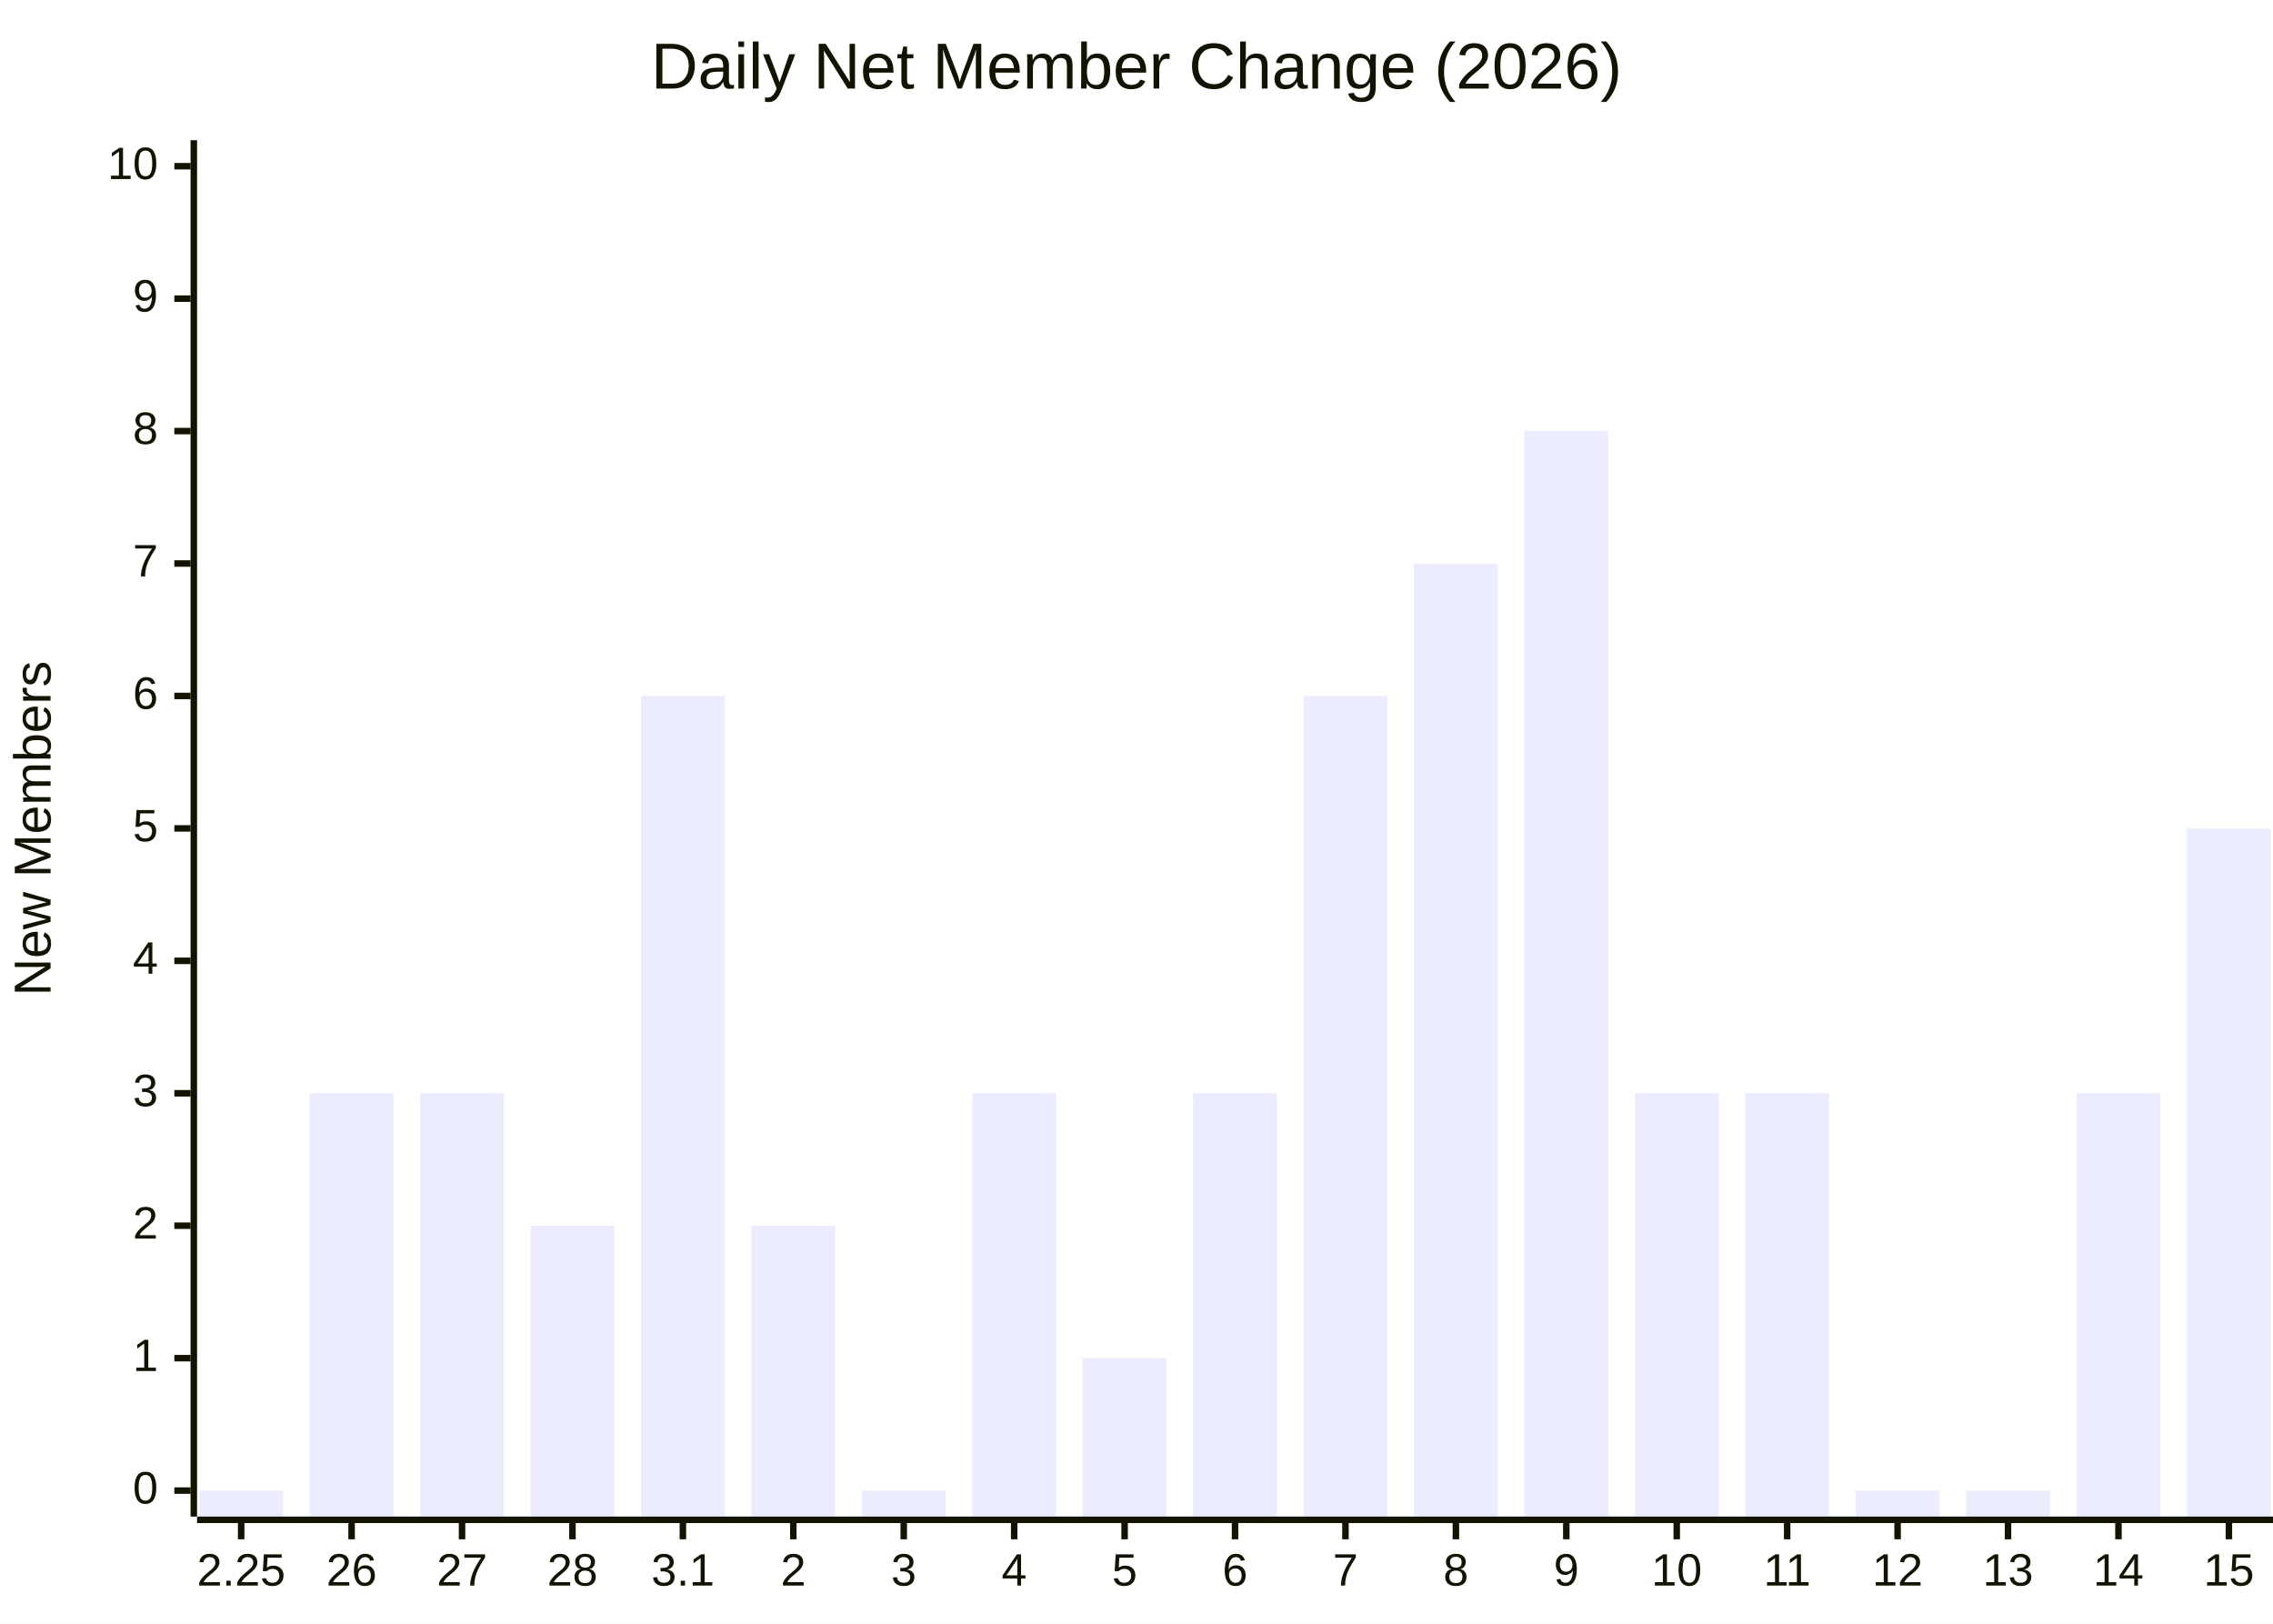
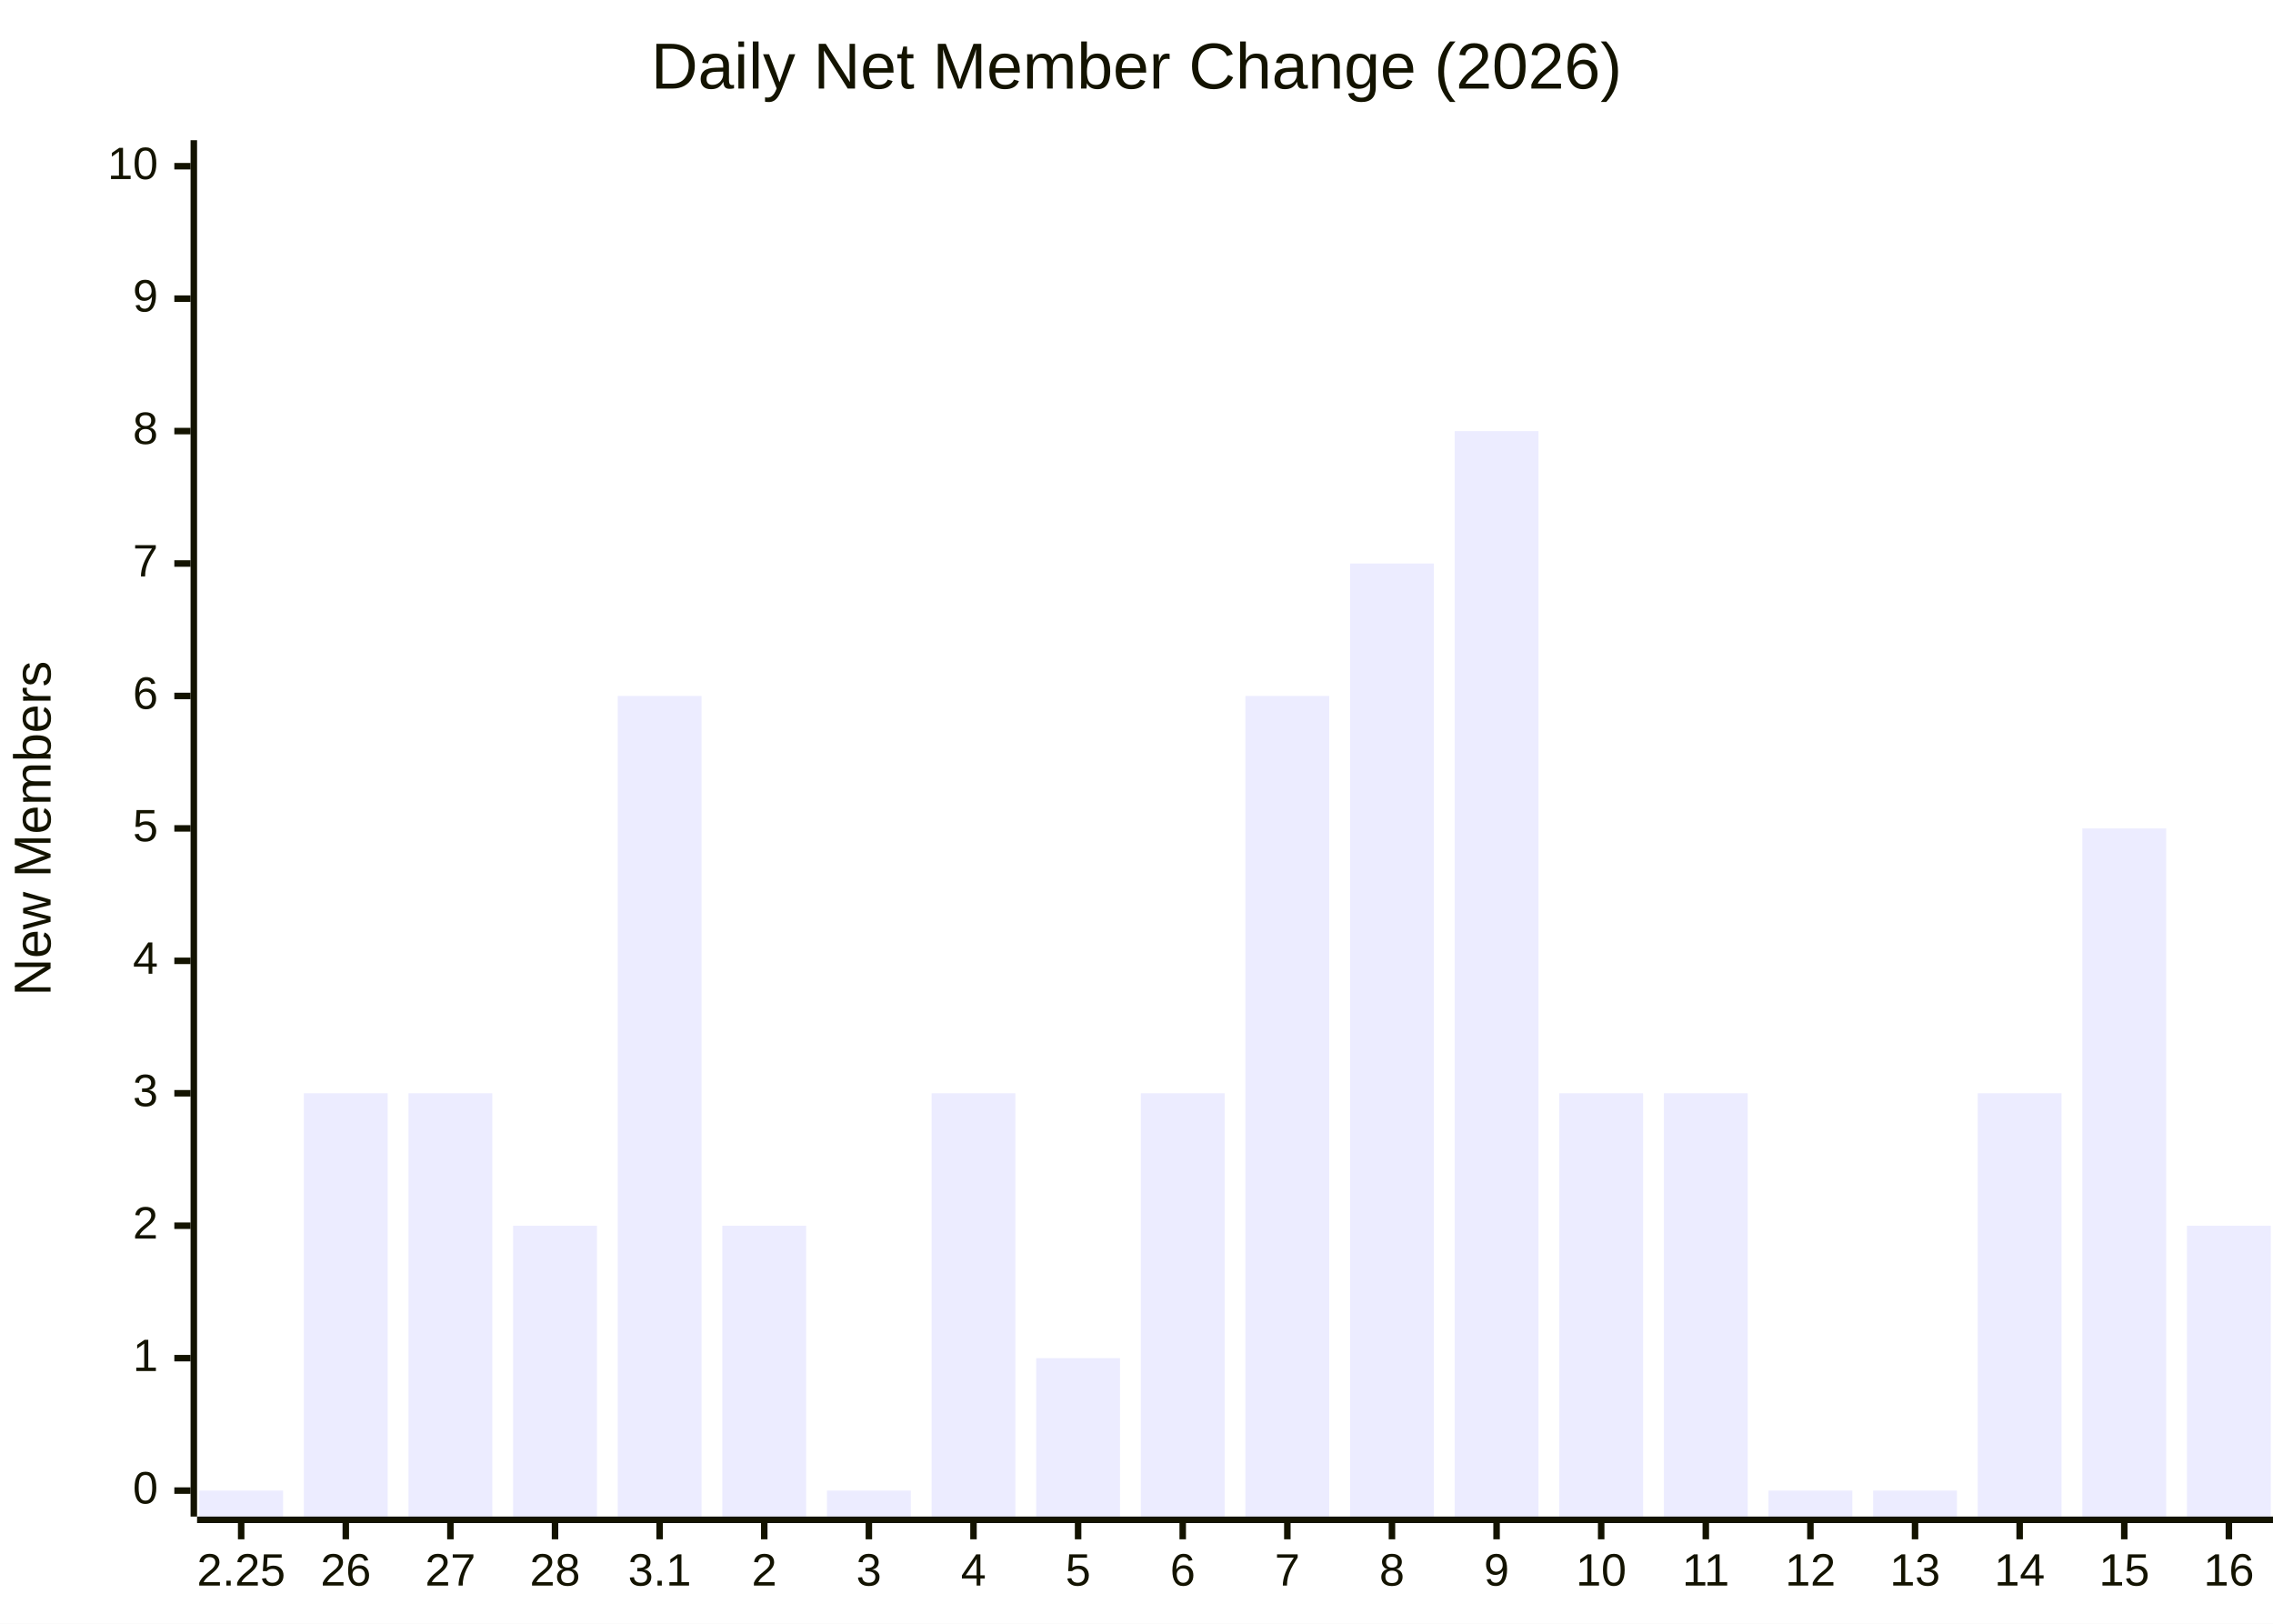
<svg xmlns="http://www.w3.org/2000/svg" id="my-svg" width="100%" style="max-width: 700px; background-color: white;" viewBox="0 0 700 500" role="graphics-document document" aria-roledescription="xychart">
  <style>#my-svg{font-family:"trebuchet ms",verdana,arial,sans-serif;font-size:16px;fill:#333;}@keyframes edge-animation-frame{from{stroke-dashoffset:0;}}@keyframes dash{to{stroke-dashoffset:0;}}#my-svg .edge-animation-slow{stroke-dasharray:9,5!important;stroke-dashoffset:900;animation:dash 50s linear infinite;stroke-linecap:round;}#my-svg .edge-animation-fast{stroke-dasharray:9,5!important;stroke-dashoffset:900;animation:dash 20s linear infinite;stroke-linecap:round;}#my-svg .error-icon{fill:#552222;}#my-svg .error-text{fill:#552222;stroke:#552222;}#my-svg .edge-thickness-normal{stroke-width:1px;}#my-svg .edge-thickness-thick{stroke-width:3.5px;}#my-svg .edge-pattern-solid{stroke-dasharray:0;}#my-svg .edge-thickness-invisible{stroke-width:0;fill:none;}#my-svg .edge-pattern-dashed{stroke-dasharray:3;}#my-svg .edge-pattern-dotted{stroke-dasharray:2;}#my-svg .marker{fill:#333333;stroke:#333333;}#my-svg .marker.cross{stroke:#333333;}#my-svg svg{font-family:"trebuchet ms",verdana,arial,sans-serif;font-size:16px;}#my-svg p{margin:0;}#my-svg :root{--mermaid-font-family:"trebuchet ms",verdana,arial,sans-serif;}</style>
  <g />
  <g class="main">
    <rect width="700" height="500" class="background" fill="white" />
    <g class="chart-title">
      <text x="0" y="0" fill="#131300" font-size="20" dominant-baseline="middle" text-anchor="middle" transform="translate(350, 21.58984) rotate(0)">Daily Net Member Change (2026)</text>
    </g>
    <g class="plot">
      <g class="bar-plot-0">
        <rect x="61.367" y="459" width="25.813" height="8" fill="#ECECFF" stroke="#ECECFF" stroke-width="0" />
-         <rect x="95.375" y="336.654" width="25.813" height="130.346" fill="#ECECFF" stroke="#ECECFF" stroke-width="0" />
-         <rect x="129.382" y="336.654" width="25.813" height="130.346" fill="#ECECFF" stroke="#ECECFF" stroke-width="0" />
-         <rect x="163.39" y="377.436" width="25.813" height="89.564" fill="#ECECFF" stroke="#ECECFF" stroke-width="0" />
-         <rect x="197.398" y="214.308" width="25.813" height="252.692" fill="#ECECFF" stroke="#ECECFF" stroke-width="0" />
-         <rect x="231.406" y="377.436" width="25.813" height="89.564" fill="#ECECFF" stroke="#ECECFF" stroke-width="0" />
-         <rect x="265.414" y="459" width="25.813" height="8" fill="#ECECFF" stroke="#ECECFF" stroke-width="0" />
-         <rect x="299.421" y="336.654" width="25.813" height="130.346" fill="#ECECFF" stroke="#ECECFF" stroke-width="0" />
-         <rect x="333.429" y="418.218" width="25.813" height="48.782" fill="#ECECFF" stroke="#ECECFF" stroke-width="0" />
-         <rect x="367.437" y="336.654" width="25.813" height="130.346" fill="#ECECFF" stroke="#ECECFF" stroke-width="0" />
-         <rect x="401.445" y="214.308" width="25.813" height="252.692" fill="#ECECFF" stroke="#ECECFF" stroke-width="0" />
-         <rect x="435.453" y="173.526" width="25.813" height="293.474" fill="#ECECFF" stroke="#ECECFF" stroke-width="0" />
-         <rect x="469.461" y="132.744" width="25.813" height="334.256" fill="#ECECFF" stroke="#ECECFF" stroke-width="0" />
-         <rect x="503.468" y="336.654" width="25.813" height="130.346" fill="#ECECFF" stroke="#ECECFF" stroke-width="0" />
-         <rect x="537.476" y="336.654" width="25.813" height="130.346" fill="#ECECFF" stroke="#ECECFF" stroke-width="0" />
-         <rect x="571.484" y="459" width="25.813" height="8" fill="#ECECFF" stroke="#ECECFF" stroke-width="0" />
-         <rect x="605.492" y="459" width="25.813" height="8" fill="#ECECFF" stroke="#ECECFF" stroke-width="0" />
-         <rect x="639.5" y="336.654" width="25.813" height="130.346" fill="#ECECFF" stroke="#ECECFF" stroke-width="0" />
-         <rect x="673.507" y="255.09" width="25.813" height="211.91" fill="#ECECFF" stroke="#ECECFF" stroke-width="0" />
+         <rect x="93.585" y="336.654" width="25.813" height="130.346" fill="#ECECFF" stroke="#ECECFF" stroke-width="0" />
+         <rect x="125.803" y="336.654" width="25.813" height="130.346" fill="#ECECFF" stroke="#ECECFF" stroke-width="0" />
+         <rect x="158.021" y="377.436" width="25.813" height="89.564" fill="#ECECFF" stroke="#ECECFF" stroke-width="0" />
+         <rect x="190.239" y="214.308" width="25.813" height="252.692" fill="#ECECFF" stroke="#ECECFF" stroke-width="0" />
+         <rect x="222.456" y="377.436" width="25.813" height="89.564" fill="#ECECFF" stroke="#ECECFF" stroke-width="0" />
+         <rect x="254.674" y="459" width="25.813" height="8" fill="#ECECFF" stroke="#ECECFF" stroke-width="0" />
+         <rect x="286.892" y="336.654" width="25.813" height="130.346" fill="#ECECFF" stroke="#ECECFF" stroke-width="0" />
+         <rect x="319.11" y="418.218" width="25.813" height="48.782" fill="#ECECFF" stroke="#ECECFF" stroke-width="0" />
+         <rect x="351.328" y="336.654" width="25.813" height="130.346" fill="#ECECFF" stroke="#ECECFF" stroke-width="0" />
+         <rect x="383.546" y="214.308" width="25.813" height="252.692" fill="#ECECFF" stroke="#ECECFF" stroke-width="0" />
+         <rect x="415.764" y="173.526" width="25.813" height="293.474" fill="#ECECFF" stroke="#ECECFF" stroke-width="0" />
+         <rect x="447.982" y="132.744" width="25.813" height="334.256" fill="#ECECFF" stroke="#ECECFF" stroke-width="0" />
+         <rect x="480.2" y="336.654" width="25.813" height="130.346" fill="#ECECFF" stroke="#ECECFF" stroke-width="0" />
+         <rect x="512.418" y="336.654" width="25.813" height="130.346" fill="#ECECFF" stroke="#ECECFF" stroke-width="0" />
+         <rect x="544.636" y="459" width="25.813" height="8" fill="#ECECFF" stroke="#ECECFF" stroke-width="0" />
+         <rect x="576.854" y="459" width="25.813" height="8" fill="#ECECFF" stroke="#ECECFF" stroke-width="0" />
+         <rect x="609.072" y="336.654" width="25.813" height="130.346" fill="#ECECFF" stroke="#ECECFF" stroke-width="0" />
+         <rect x="641.289" y="255.09" width="25.813" height="211.91" fill="#ECECFF" stroke="#ECECFF" stroke-width="0" />
+         <rect x="673.507" y="377.436" width="25.813" height="89.564" fill="#ECECFF" stroke="#ECECFF" stroke-width="0" />
      </g>
    </g>
    <g class="bottom-axis">
      <g class="axis-line">
        <path d="M 60.688,468 L 700,468" fill="none" stroke="#131300" stroke-width="2" />
      </g>
      <g class="label">
        <text x="0" y="0" fill="#131300" font-size="14" dominant-baseline="text-before-edge" text-anchor="middle" transform="translate(74.27344, 479) rotate(0)">2.25</text>
-         <text x="0" y="0" fill="#131300" font-size="14" dominant-baseline="text-before-edge" text-anchor="middle" transform="translate(108.2813, 479) rotate(0)">26</text>
-         <text x="0" y="0" fill="#131300" font-size="14" dominant-baseline="text-before-edge" text-anchor="middle" transform="translate(142.2891, 479) rotate(0)">27</text>
-         <text x="0" y="0" fill="#131300" font-size="14" dominant-baseline="text-before-edge" text-anchor="middle" transform="translate(176.2969, 479) rotate(0)">28</text>
-         <text x="0" y="0" fill="#131300" font-size="14" dominant-baseline="text-before-edge" text-anchor="middle" transform="translate(210.3047, 479) rotate(0)">3.1</text>
-         <text x="0" y="0" fill="#131300" font-size="14" dominant-baseline="text-before-edge" text-anchor="middle" transform="translate(244.3125, 479) rotate(0)">2</text>
-         <text x="0" y="0" fill="#131300" font-size="14" dominant-baseline="text-before-edge" text-anchor="middle" transform="translate(278.3203, 479) rotate(0)">3</text>
-         <text x="0" y="0" fill="#131300" font-size="14" dominant-baseline="text-before-edge" text-anchor="middle" transform="translate(312.3281, 479) rotate(0)">4</text>
-         <text x="0" y="0" fill="#131300" font-size="14" dominant-baseline="text-before-edge" text-anchor="middle" transform="translate(346.3359, 479) rotate(0)">5</text>
-         <text x="0" y="0" fill="#131300" font-size="14" dominant-baseline="text-before-edge" text-anchor="middle" transform="translate(380.3438, 479) rotate(0)">6</text>
-         <text x="0" y="0" fill="#131300" font-size="14" dominant-baseline="text-before-edge" text-anchor="middle" transform="translate(414.3516, 479) rotate(0)">7</text>
-         <text x="0" y="0" fill="#131300" font-size="14" dominant-baseline="text-before-edge" text-anchor="middle" transform="translate(448.3594, 479) rotate(0)">8</text>
-         <text x="0" y="0" fill="#131300" font-size="14" dominant-baseline="text-before-edge" text-anchor="middle" transform="translate(482.3672, 479) rotate(0)">9</text>
-         <text x="0" y="0" fill="#131300" font-size="14" dominant-baseline="text-before-edge" text-anchor="middle" transform="translate(516.375, 479) rotate(0)">10</text>
-         <text x="0" y="0" fill="#131300" font-size="14" dominant-baseline="text-before-edge" text-anchor="middle" transform="translate(550.3828, 479) rotate(0)">11</text>
-         <text x="0" y="0" fill="#131300" font-size="14" dominant-baseline="text-before-edge" text-anchor="middle" transform="translate(584.3906, 479) rotate(0)">12</text>
-         <text x="0" y="0" fill="#131300" font-size="14" dominant-baseline="text-before-edge" text-anchor="middle" transform="translate(618.3984, 479) rotate(0)">13</text>
-         <text x="0" y="0" fill="#131300" font-size="14" dominant-baseline="text-before-edge" text-anchor="middle" transform="translate(652.4063, 479) rotate(0)">14</text>
-         <text x="0" y="0" fill="#131300" font-size="14" dominant-baseline="text-before-edge" text-anchor="middle" transform="translate(686.4141, 479) rotate(0)">15</text>
+         <text x="0" y="0" fill="#131300" font-size="14" dominant-baseline="text-before-edge" text-anchor="middle" transform="translate(106.4914, 479) rotate(0)">26</text>
+         <text x="0" y="0" fill="#131300" font-size="14" dominant-baseline="text-before-edge" text-anchor="middle" transform="translate(138.7093, 479) rotate(0)">27</text>
+         <text x="0" y="0" fill="#131300" font-size="14" dominant-baseline="text-before-edge" text-anchor="middle" transform="translate(170.9272, 479) rotate(0)">28</text>
+         <text x="0" y="0" fill="#131300" font-size="14" dominant-baseline="text-before-edge" text-anchor="middle" transform="translate(203.1451, 479) rotate(0)">3.1</text>
+         <text x="0" y="0" fill="#131300" font-size="14" dominant-baseline="text-before-edge" text-anchor="middle" transform="translate(235.3631, 479) rotate(0)">2</text>
+         <text x="0" y="0" fill="#131300" font-size="14" dominant-baseline="text-before-edge" text-anchor="middle" transform="translate(267.581, 479) rotate(0)">3</text>
+         <text x="0" y="0" fill="#131300" font-size="14" dominant-baseline="text-before-edge" text-anchor="middle" transform="translate(299.7989, 479) rotate(0)">4</text>
+         <text x="0" y="0" fill="#131300" font-size="14" dominant-baseline="text-before-edge" text-anchor="middle" transform="translate(332.0169, 479) rotate(0)">5</text>
+         <text x="0" y="0" fill="#131300" font-size="14" dominant-baseline="text-before-edge" text-anchor="middle" transform="translate(364.2348, 479) rotate(0)">6</text>
+         <text x="0" y="0" fill="#131300" font-size="14" dominant-baseline="text-before-edge" text-anchor="middle" transform="translate(396.4527, 479) rotate(0)">7</text>
+         <text x="0" y="0" fill="#131300" font-size="14" dominant-baseline="text-before-edge" text-anchor="middle" transform="translate(428.6706, 479) rotate(0)">8</text>
+         <text x="0" y="0" fill="#131300" font-size="14" dominant-baseline="text-before-edge" text-anchor="middle" transform="translate(460.8886, 479) rotate(0)">9</text>
+         <text x="0" y="0" fill="#131300" font-size="14" dominant-baseline="text-before-edge" text-anchor="middle" transform="translate(493.1065, 479) rotate(0)">10</text>
+         <text x="0" y="0" fill="#131300" font-size="14" dominant-baseline="text-before-edge" text-anchor="middle" transform="translate(525.3244, 479) rotate(0)">11</text>
+         <text x="0" y="0" fill="#131300" font-size="14" dominant-baseline="text-before-edge" text-anchor="middle" transform="translate(557.5424, 479) rotate(0)">12</text>
+         <text x="0" y="0" fill="#131300" font-size="14" dominant-baseline="text-before-edge" text-anchor="middle" transform="translate(589.7603, 479) rotate(0)">13</text>
+         <text x="0" y="0" fill="#131300" font-size="14" dominant-baseline="text-before-edge" text-anchor="middle" transform="translate(621.9782, 479) rotate(0)">14</text>
+         <text x="0" y="0" fill="#131300" font-size="14" dominant-baseline="text-before-edge" text-anchor="middle" transform="translate(654.1961, 479) rotate(0)">15</text>
+         <text x="0" y="0" fill="#131300" font-size="14" dominant-baseline="text-before-edge" text-anchor="middle" transform="translate(686.4141, 479) rotate(0)">16</text>
      </g>
      <g class="ticks">
        <path d="M 74.273,469 L 74.273,474" fill="none" stroke="#131300" stroke-width="2" />
-         <path d="M 108.281,469 L 108.281,474" fill="none" stroke="#131300" stroke-width="2" />
-         <path d="M 142.289,469 L 142.289,474" fill="none" stroke="#131300" stroke-width="2" />
-         <path d="M 176.297,469 L 176.297,474" fill="none" stroke="#131300" stroke-width="2" />
-         <path d="M 210.305,469 L 210.305,474" fill="none" stroke="#131300" stroke-width="2" />
-         <path d="M 244.313,469 L 244.313,474" fill="none" stroke="#131300" stroke-width="2" />
-         <path d="M 278.32,469 L 278.32,474" fill="none" stroke="#131300" stroke-width="2" />
-         <path d="M 312.328,469 L 312.328,474" fill="none" stroke="#131300" stroke-width="2" />
-         <path d="M 346.336,469 L 346.336,474" fill="none" stroke="#131300" stroke-width="2" />
-         <path d="M 380.344,469 L 380.344,474" fill="none" stroke="#131300" stroke-width="2" />
-         <path d="M 414.352,469 L 414.352,474" fill="none" stroke="#131300" stroke-width="2" />
-         <path d="M 448.359,469 L 448.359,474" fill="none" stroke="#131300" stroke-width="2" />
-         <path d="M 482.367,469 L 482.367,474" fill="none" stroke="#131300" stroke-width="2" />
-         <path d="M 516.375,469 L 516.375,474" fill="none" stroke="#131300" stroke-width="2" />
-         <path d="M 550.383,469 L 550.383,474" fill="none" stroke="#131300" stroke-width="2" />
-         <path d="M 584.391,469 L 584.391,474" fill="none" stroke="#131300" stroke-width="2" />
-         <path d="M 618.398,469 L 618.398,474" fill="none" stroke="#131300" stroke-width="2" />
-         <path d="M 652.406,469 L 652.406,474" fill="none" stroke="#131300" stroke-width="2" />
+         <path d="M 106.491,469 L 106.491,474" fill="none" stroke="#131300" stroke-width="2" />
+         <path d="M 138.709,469 L 138.709,474" fill="none" stroke="#131300" stroke-width="2" />
+         <path d="M 170.927,469 L 170.927,474" fill="none" stroke="#131300" stroke-width="2" />
+         <path d="M 203.145,469 L 203.145,474" fill="none" stroke="#131300" stroke-width="2" />
+         <path d="M 235.363,469 L 235.363,474" fill="none" stroke="#131300" stroke-width="2" />
+         <path d="M 267.581,469 L 267.581,474" fill="none" stroke="#131300" stroke-width="2" />
+         <path d="M 299.799,469 L 299.799,474" fill="none" stroke="#131300" stroke-width="2" />
+         <path d="M 332.017,469 L 332.017,474" fill="none" stroke="#131300" stroke-width="2" />
+         <path d="M 364.235,469 L 364.235,474" fill="none" stroke="#131300" stroke-width="2" />
+         <path d="M 396.453,469 L 396.453,474" fill="none" stroke="#131300" stroke-width="2" />
+         <path d="M 428.671,469 L 428.671,474" fill="none" stroke="#131300" stroke-width="2" />
+         <path d="M 460.889,469 L 460.889,474" fill="none" stroke="#131300" stroke-width="2" />
+         <path d="M 493.106,469 L 493.106,474" fill="none" stroke="#131300" stroke-width="2" />
+         <path d="M 525.324,469 L 525.324,474" fill="none" stroke="#131300" stroke-width="2" />
+         <path d="M 557.542,469 L 557.542,474" fill="none" stroke="#131300" stroke-width="2" />
+         <path d="M 589.76,469 L 589.76,474" fill="none" stroke="#131300" stroke-width="2" />
+         <path d="M 621.978,469 L 621.978,474" fill="none" stroke="#131300" stroke-width="2" />
+         <path d="M 654.196,469 L 654.196,474" fill="none" stroke="#131300" stroke-width="2" />
        <path d="M 686.414,469 L 686.414,474" fill="none" stroke="#131300" stroke-width="2" />
      </g>
    </g>
    <g class="left-axis">
      <g class="axisl-line">
        <path d="M 59.688,43.18 L 59.688,467" fill="none" stroke="#131300" stroke-width="2" />
      </g>
      <g class="label">
        <text x="0" y="0" fill="#131300" font-size="14" dominant-baseline="middle" text-anchor="end" transform="translate(48.6875, 51.17969) rotate(0)">10</text>
        <text x="0" y="0" fill="#131300" font-size="14" dominant-baseline="middle" text-anchor="end" transform="translate(48.6875, 91.96172) rotate(0)">9</text>
        <text x="0" y="0" fill="#131300" font-size="14" dominant-baseline="middle" text-anchor="end" transform="translate(48.6875, 132.7437) rotate(0)">8</text>
        <text x="0" y="0" fill="#131300" font-size="14" dominant-baseline="middle" text-anchor="end" transform="translate(48.6875, 173.5258) rotate(0)">7</text>
        <text x="0" y="0" fill="#131300" font-size="14" dominant-baseline="middle" text-anchor="end" transform="translate(48.6875, 214.3078) rotate(0)">6</text>
        <text x="0" y="0" fill="#131300" font-size="14" dominant-baseline="middle" text-anchor="end" transform="translate(48.6875, 255.0898) rotate(0)">5</text>
        <text x="0" y="0" fill="#131300" font-size="14" dominant-baseline="middle" text-anchor="end" transform="translate(48.6875, 295.8719) rotate(0)">4</text>
        <text x="0" y="0" fill="#131300" font-size="14" dominant-baseline="middle" text-anchor="end" transform="translate(48.6875, 336.6539) rotate(0)">3</text>
        <text x="0" y="0" fill="#131300" font-size="14" dominant-baseline="middle" text-anchor="end" transform="translate(48.6875, 377.4359) rotate(0)">2</text>
        <text x="0" y="0" fill="#131300" font-size="14" dominant-baseline="middle" text-anchor="end" transform="translate(48.6875, 418.218) rotate(0)">1</text>
        <text x="0" y="0" fill="#131300" font-size="14" dominant-baseline="middle" text-anchor="end" transform="translate(48.6875, 459) rotate(0)">0</text>
      </g>
      <g class="ticks">
        <path d="M 58.688,51.18 L 53.688,51.18" fill="none" stroke="#131300" stroke-width="2" />
        <path d="M 58.688,91.962 L 53.688,91.962" fill="none" stroke="#131300" stroke-width="2" />
        <path d="M 58.688,132.744 L 53.688,132.744" fill="none" stroke="#131300" stroke-width="2" />
        <path d="M 58.688,173.526 L 53.688,173.526" fill="none" stroke="#131300" stroke-width="2" />
        <path d="M 58.688,214.308 L 53.688,214.308" fill="none" stroke="#131300" stroke-width="2" />
        <path d="M 58.688,255.09 L 53.688,255.09" fill="none" stroke="#131300" stroke-width="2" />
        <path d="M 58.688,295.872 L 53.688,295.872" fill="none" stroke="#131300" stroke-width="2" />
        <path d="M 58.688,336.654 L 53.688,336.654" fill="none" stroke="#131300" stroke-width="2" />
        <path d="M 58.688,377.436 L 53.688,377.436" fill="none" stroke="#131300" stroke-width="2" />
        <path d="M 58.688,418.218 L 53.688,418.218" fill="none" stroke="#131300" stroke-width="2" />
        <path d="M 58.688,459 L 53.688,459" fill="none" stroke="#131300" stroke-width="2" />
      </g>
      <g class="title">
        <text x="0" y="0" fill="#131300" font-size="16" dominant-baseline="text-before-edge" text-anchor="middle" transform="translate(5, 255.0898) rotate(270)">New Members</text>
      </g>
    </g>
  </g>
  <g class="mermaid-tmp-group" />
</svg>
